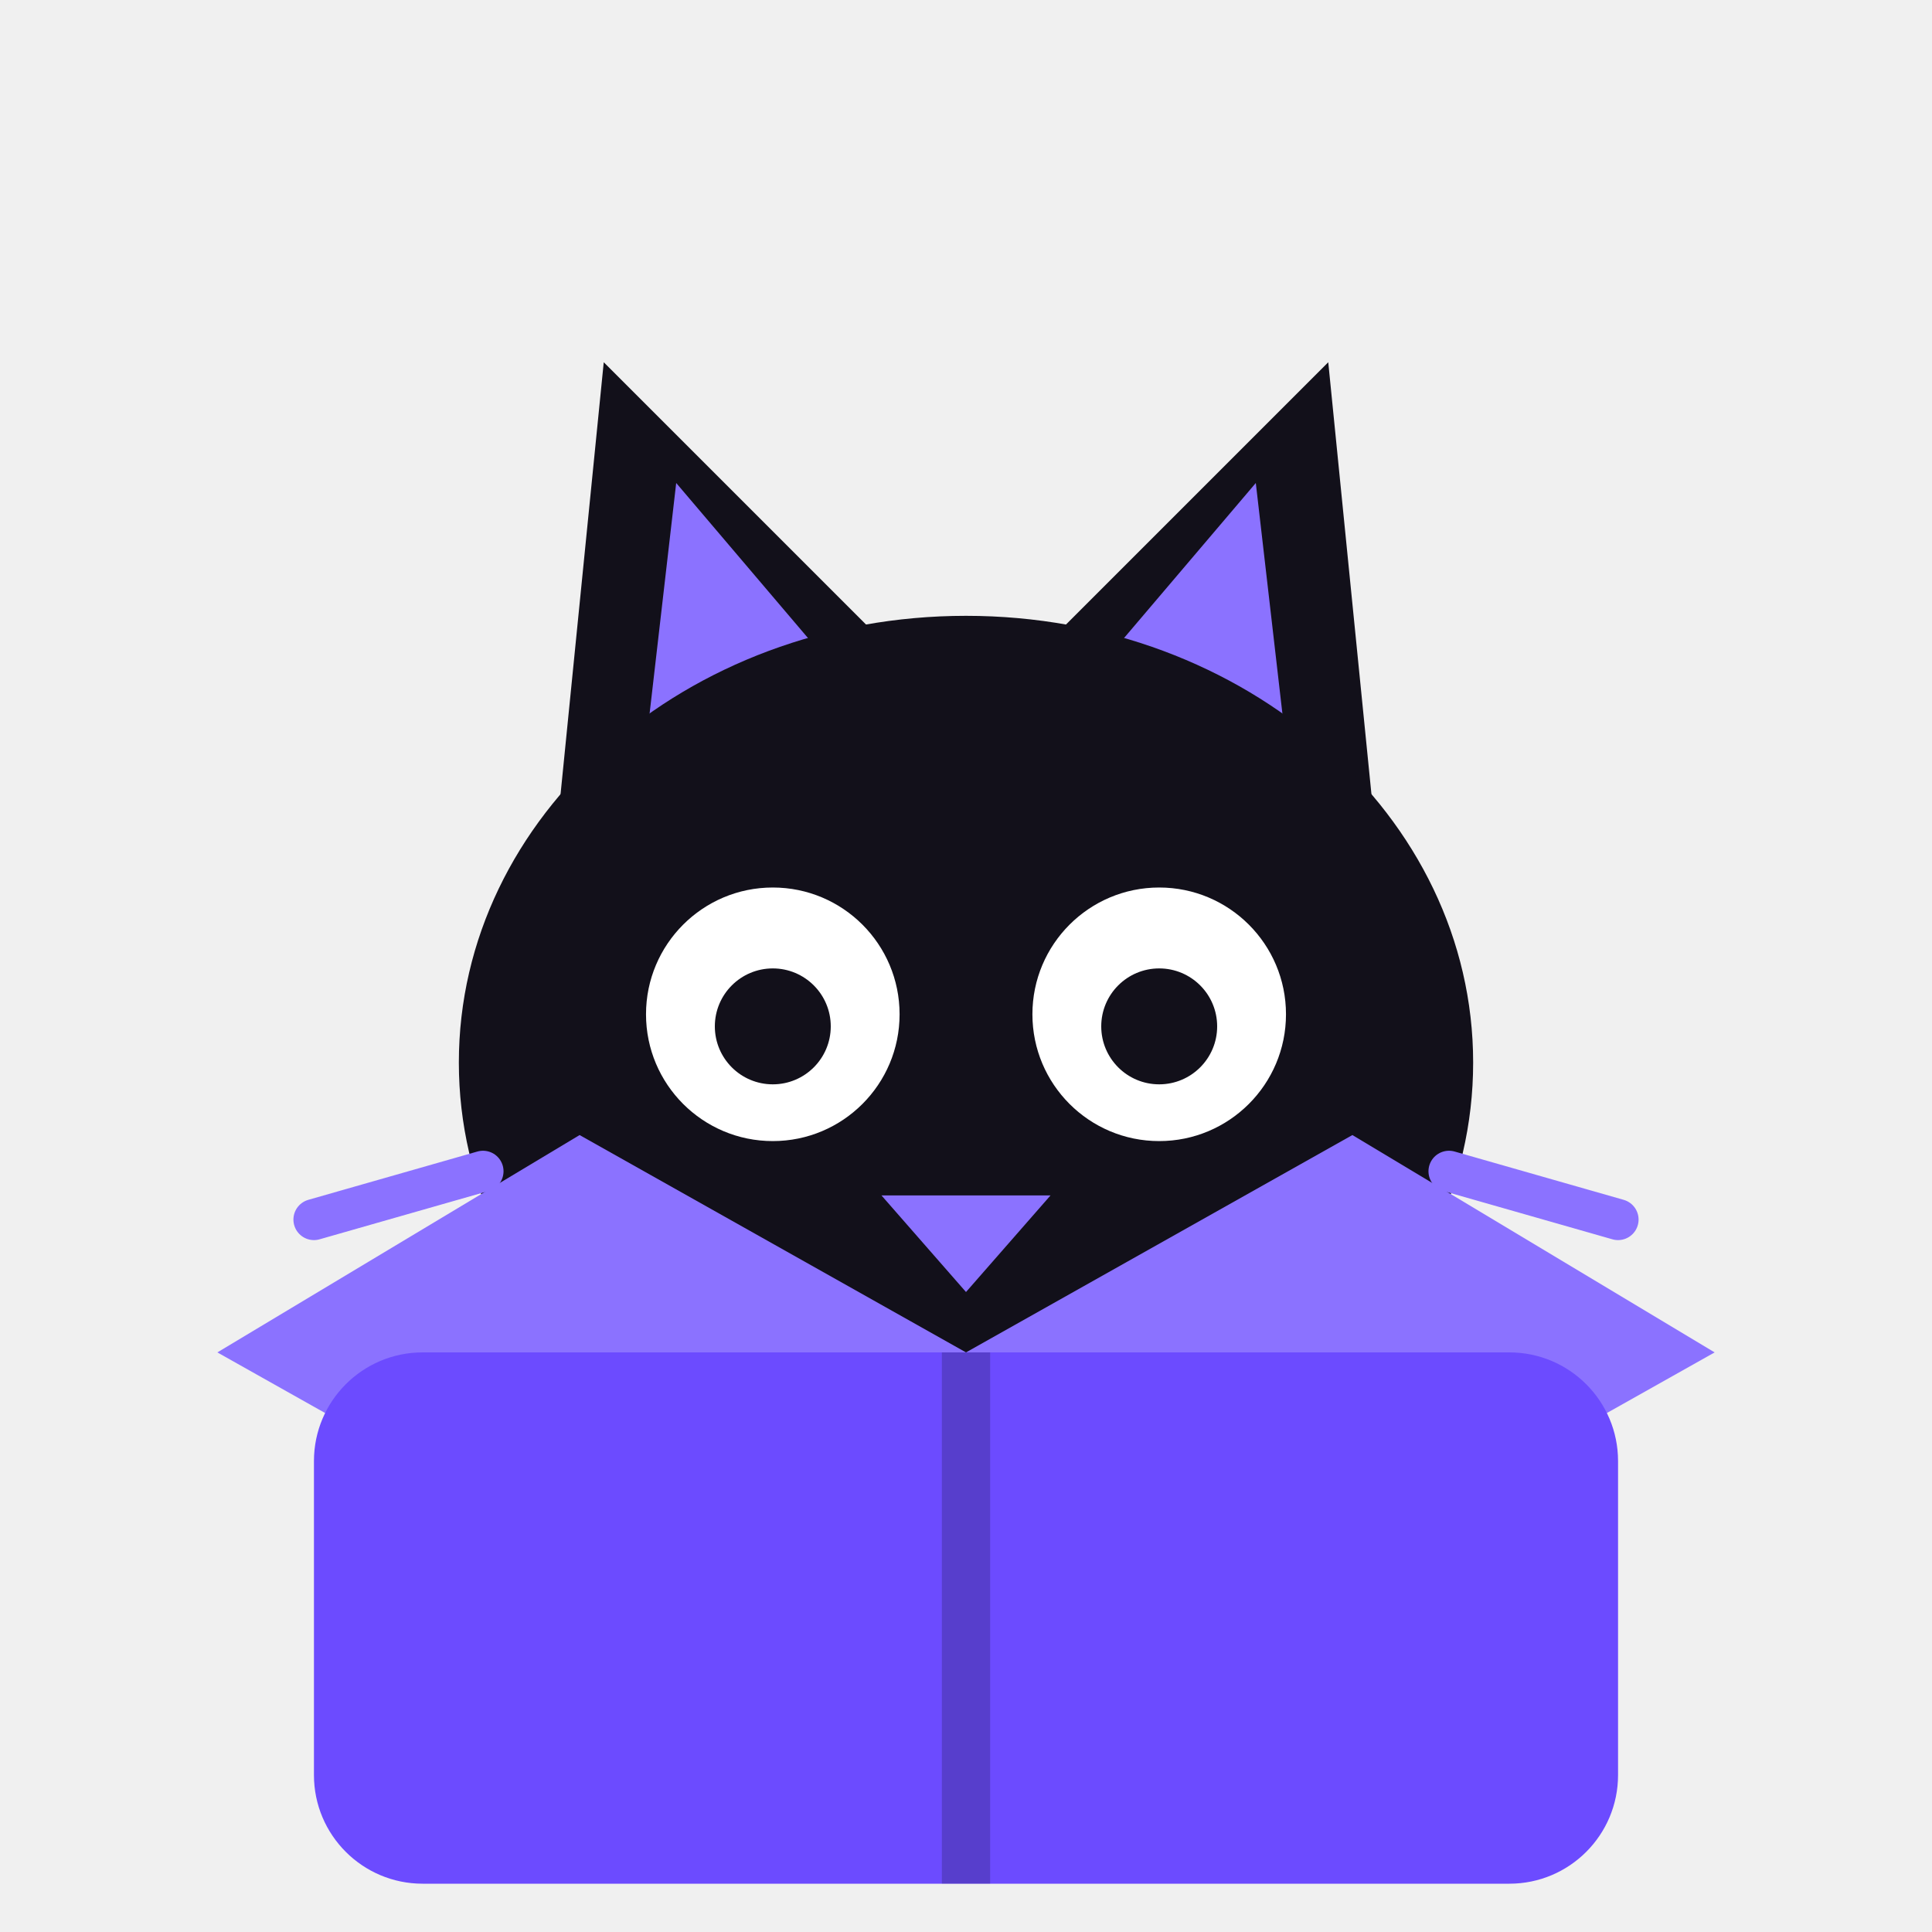
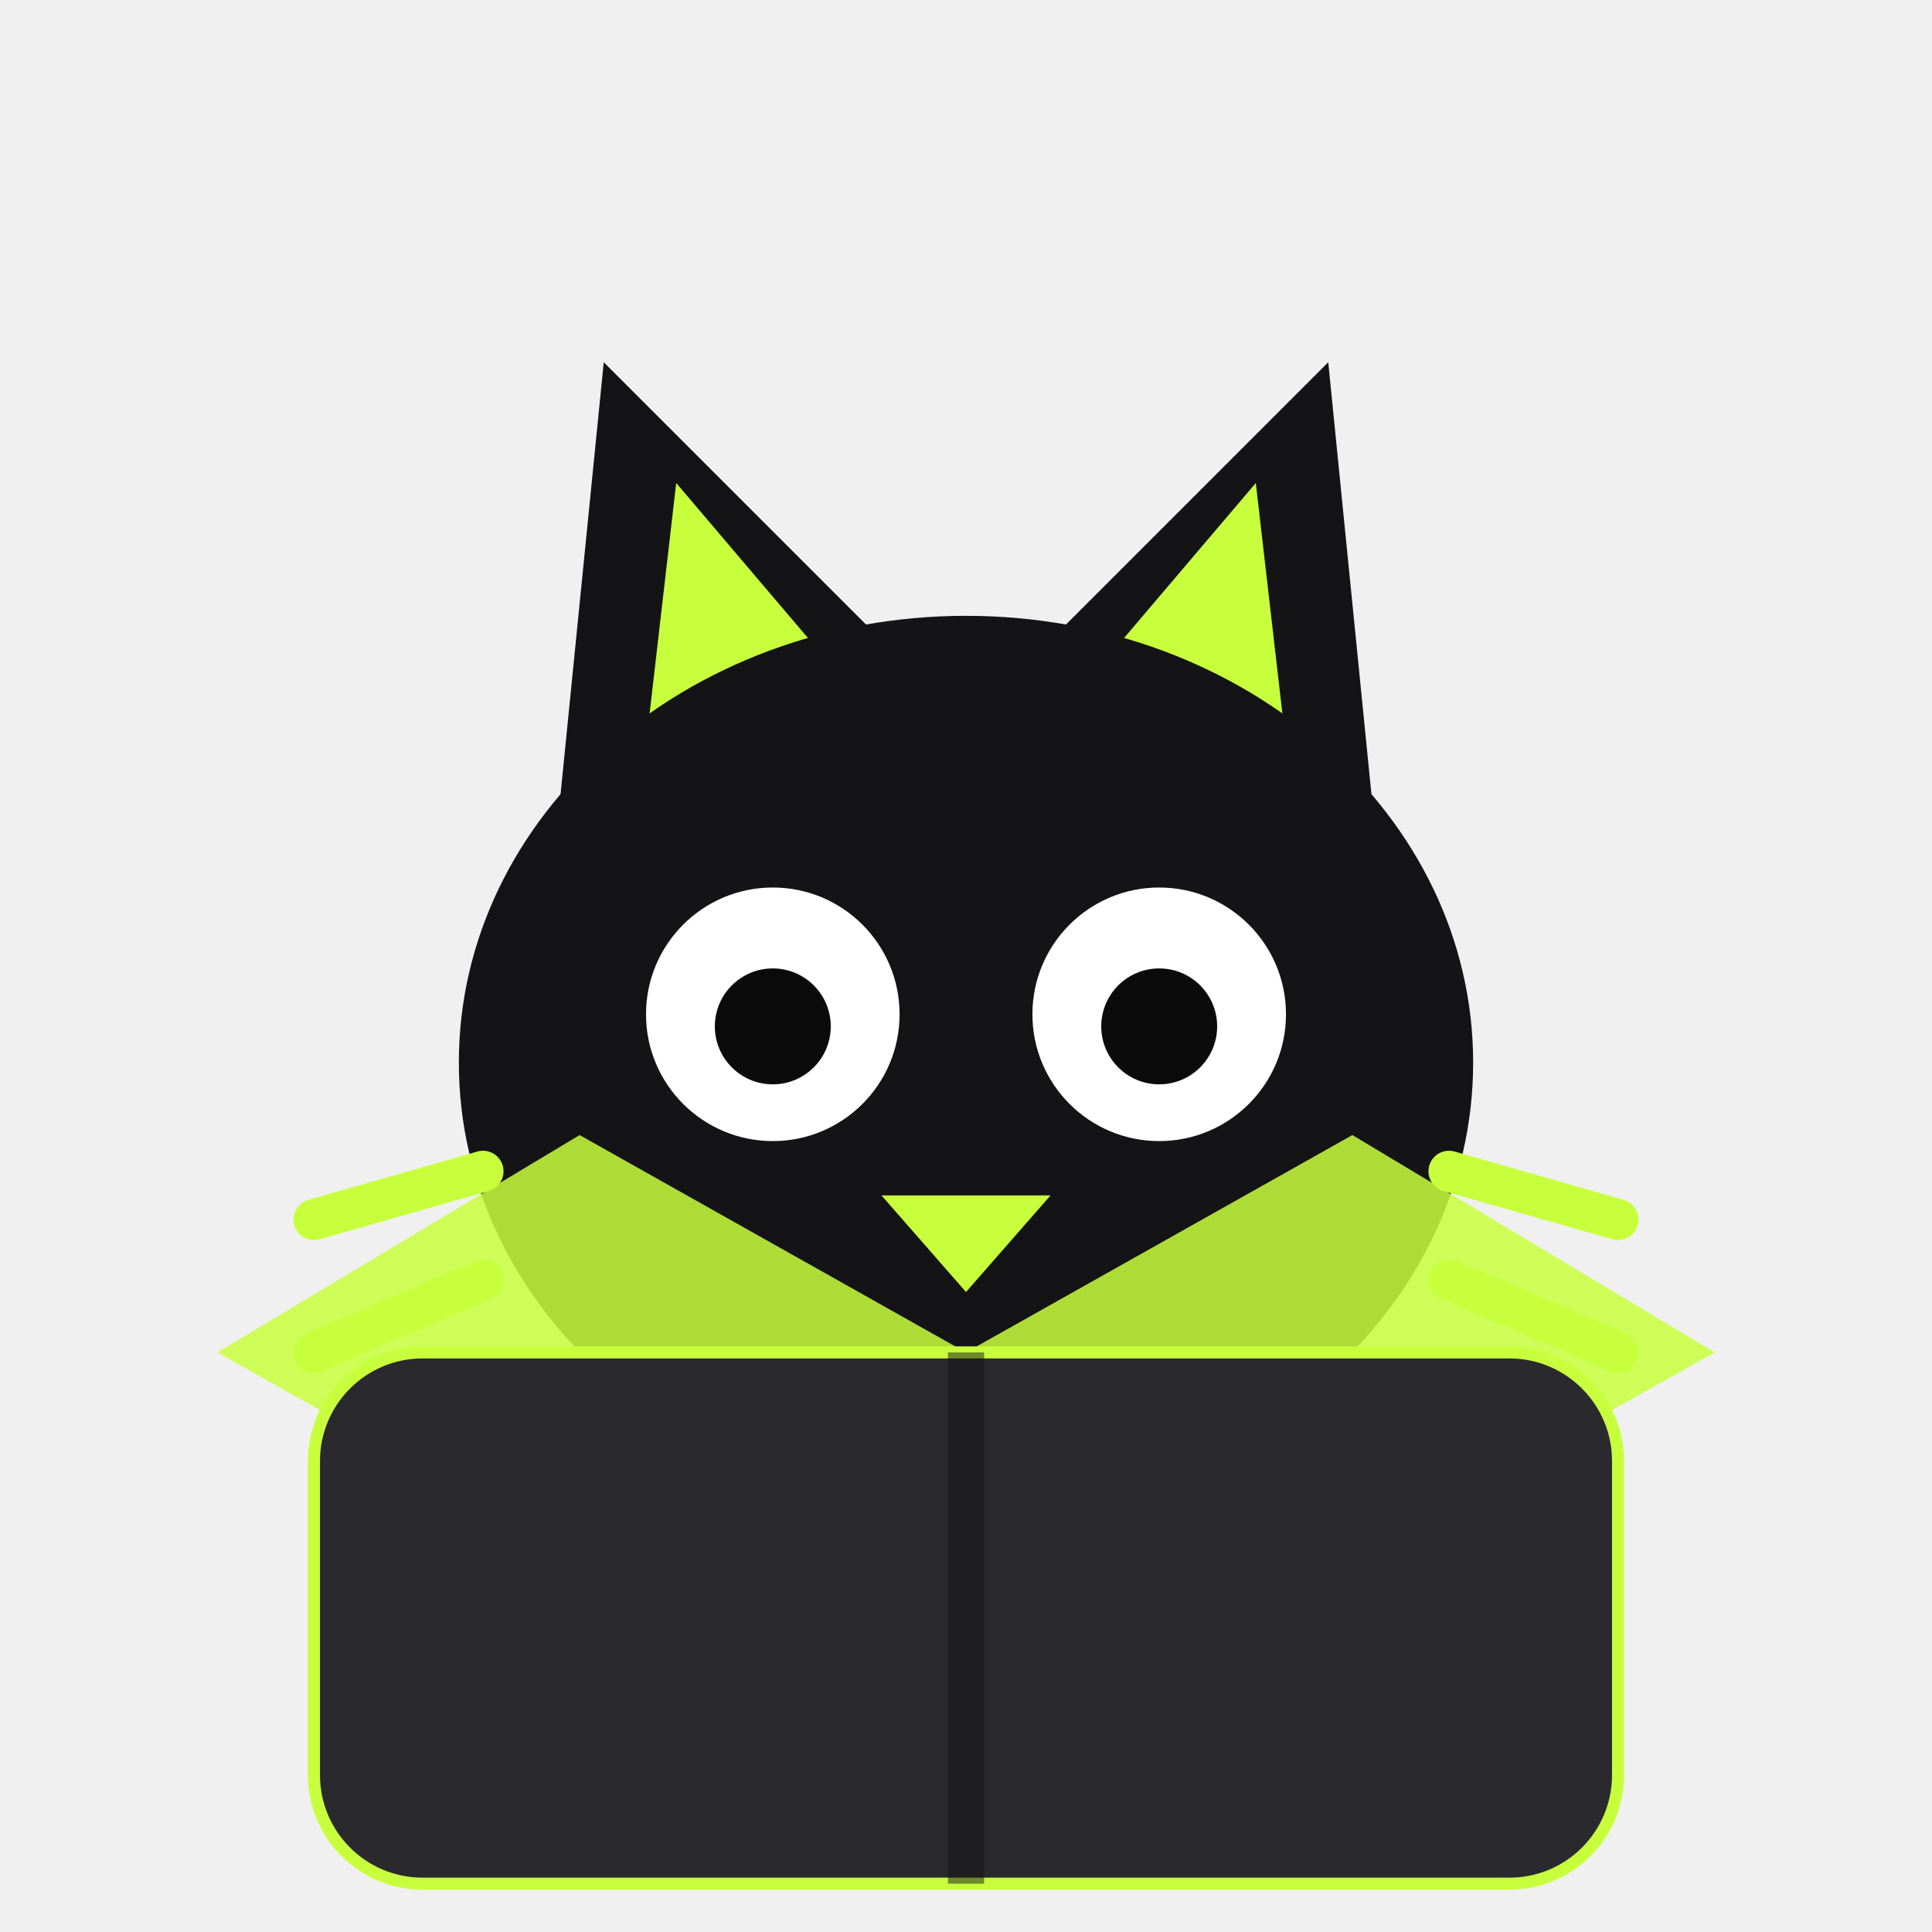
<svg xmlns="http://www.w3.org/2000/svg" viewBox="0 0 160 160" width="160" height="160" role="img" aria-label="Cat sitting inside an empty box">
-   <path d="M46 70 L50 30 L80 60 Z" fill="#12101A" />
-   <path d="M114 70 L110 30 L80 60 Z" fill="#12101A" />
-   <path d="M53 66 L56 40 L73 60 Z" fill="#8B72FF" />
-   <path d="M107 66 L104 40 L87 60 Z" fill="#8B72FF" />
-   <ellipse cx="80" cy="88" rx="42" ry="37" fill="#12101A" />
+   <path d="M46 70 L50 30 L80 60 Z" fill="#141416" />
+   <path d="M114 70 L110 30 L80 60 Z" fill="#141416" />
+   <path d="M53 66 L56 40 L73 60 Z" fill="#C8FF3D" />
+   <path d="M107 66 L104 40 L87 60 Z" fill="#C8FF3D" />
+   <ellipse cx="80" cy="88" rx="42" ry="37" fill="#141416" />
  <circle cx="64" cy="84" r="10.5" fill="#FFFFFF" />
  <circle cx="96" cy="84" r="10.5" fill="#FFFFFF" />
-   <circle cx="64" cy="85" r="4.8" fill="#12101A" />
-   <circle cx="96" cy="85" r="4.8" fill="#12101A" />
-   <path d="M73 99h14l-7 8z" fill="#8B72FF" />
-   <path d="M40 97L26 101M40 106l-14 6M120 97l14 4M120 106l14 6" stroke="#8B72FF" stroke-width="3.4" stroke-linecap="round" />
-   <path d="M18 112 L48 94 L80 112 L50 130 Z" fill="#8B72FF" />
-   <path d="M142 112 L112 94 L80 112 L110 130 Z" fill="#8B72FF" />
-   <rect x="26" y="112" width="108" height="44" rx="9" fill="#6C4BFF" />
-   <path d="M80 112v44" stroke="#12101A" stroke-opacity="0.22" stroke-width="4" />
+   <circle cx="64" cy="85" r="4.8" fill="#0b0b0c" />
+   <circle cx="96" cy="85" r="4.8" fill="#0b0b0c" />
+   <path d="M73 99h14l-7 8z" fill="#C8FF3D" />
+   <path d="M40 97L26 101M40 106l-14 6M120 97l14 4M120 106l14 6" stroke="#C8FF3D" stroke-width="3.4" stroke-linecap="round" />
+   <path d="M18 112 L48 94 L80 112 L50 130 Z" fill="#C8FF3D" opacity="0.85" />
+   <path d="M142 112 L112 94 L80 112 L110 130 Z" fill="#C8FF3D" opacity="0.85" />
+   <rect x="26" y="112" width="108" height="44" rx="9" fill="#2a2a2e" stroke="#C8FF3D" stroke-width="1" />
+   <path d="M80 112v44" stroke="#141416" stroke-opacity="0.5" stroke-width="3" />
</svg>
